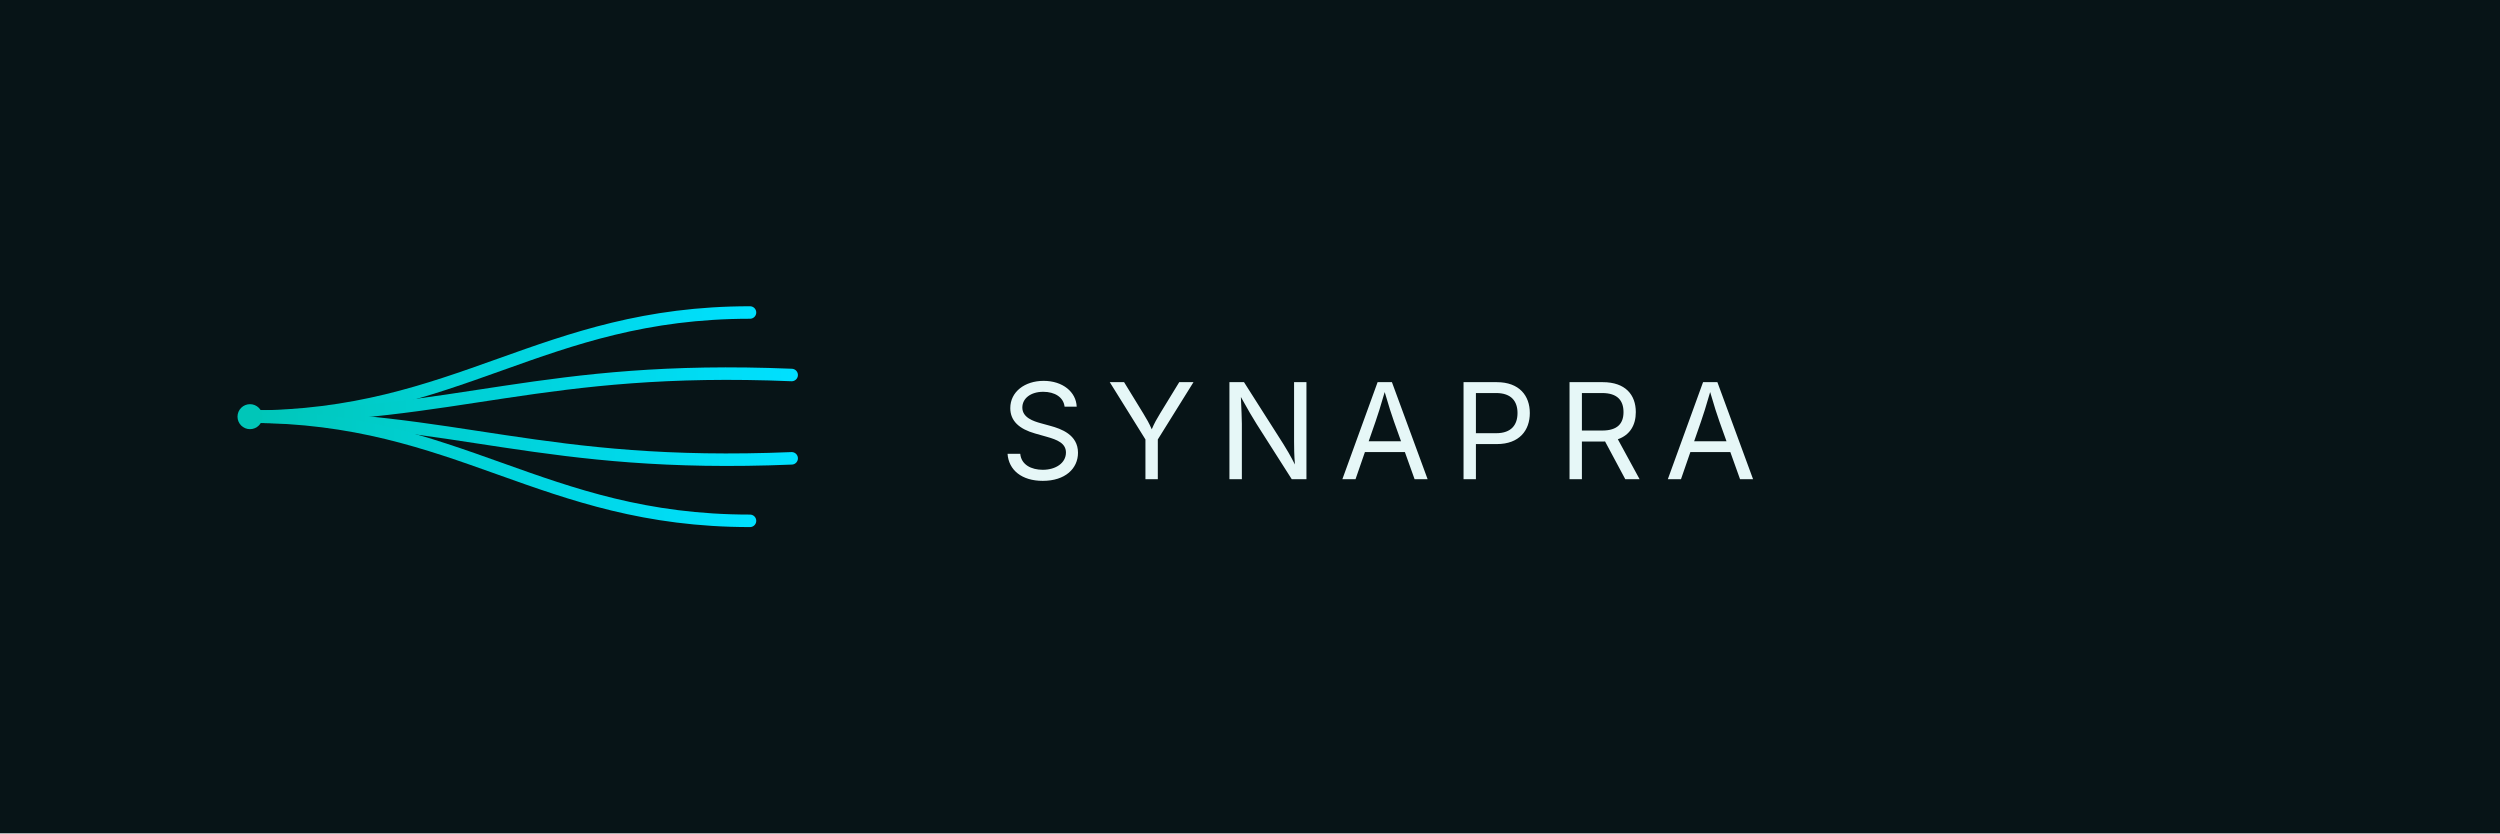
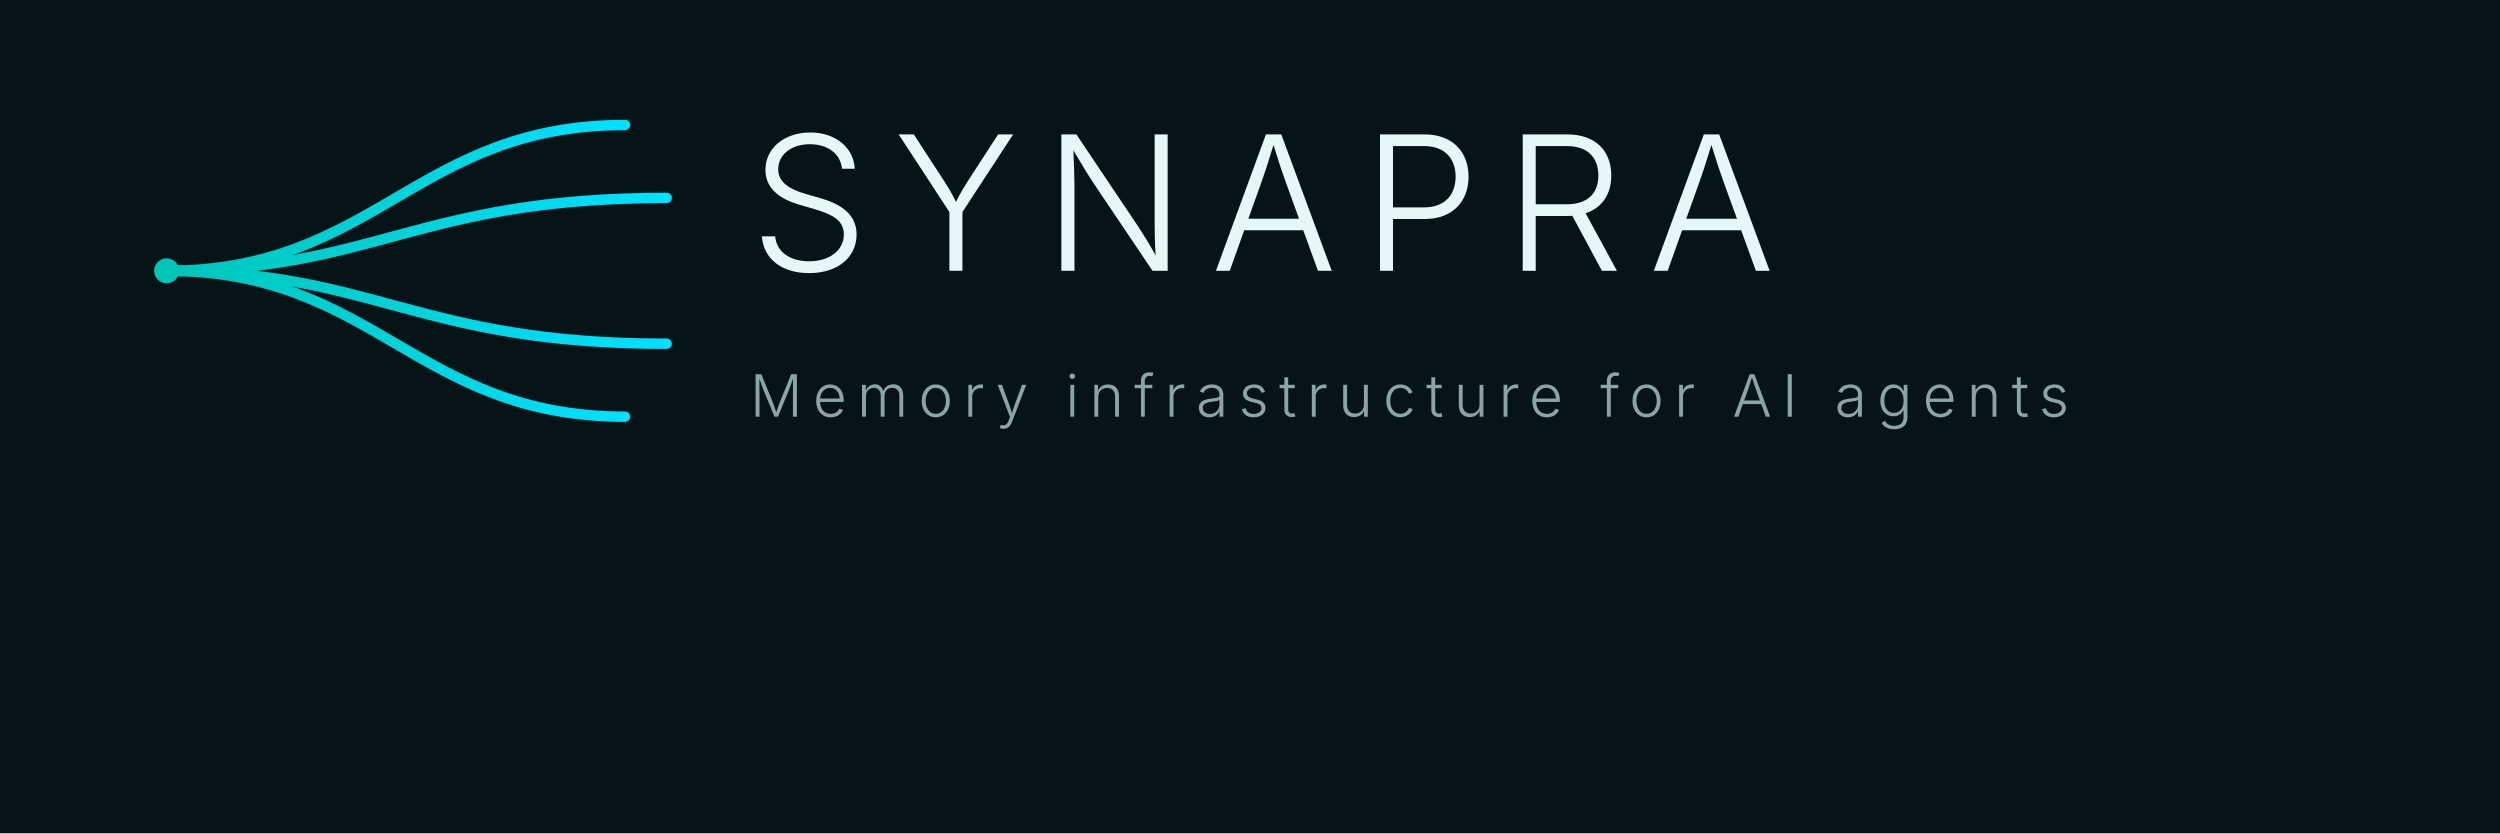
<svg xmlns="http://www.w3.org/2000/svg" width="1200" height="400" viewBox="0 0 1200 400">
  <defs>
    <linearGradient id="synapraGradient" x1="0%" y1="0%" x2="100%" y2="0%">
      <stop offset="0%" stop-color="#00C6B8" />
      <stop offset="100%" stop-color="#00E0FF" />
    </linearGradient>
  </defs>
  <rect width="1200" height="400" fill="#071417" />
-   <g stroke="url(#synapraGradient)" stroke-width="6" fill="none" stroke-linecap="round">
-     <path d="M120 200 C220 200, 260 150, 360 150" />
-     <path d="M120 200 C220 200, 260 175, 380 180" />
-     <path d="M120 200 C220 200, 260 225, 380 220" />
-     <path d="M120 200 C220 200, 260 250, 360 250" />
+   <g stroke="url(#synapraGradient)" stroke-width="5" fill="none" stroke-linecap="round">
+     <path d="M80 130 C180 130, 200 60, 300 60" />
+     <path d="M80 130 C180 130, 200 95, 320 95" />
+     <path d="M80 130 C180 130, 200 165, 320 165" />
+     <path d="M80 130 C180 130, 200 200, 300 200" />
  </g>
-   <circle cx="120" cy="200" r="6" fill="#00C6B8" />
-   <text x="480" y="230" font-family="Inter, Helvetica, Arial, sans-serif" font-size="64" letter-spacing="10" fill="#E6F7F7">
+   <circle cx="80" cy="130" r="6" fill="#00C6B8" />
+   <text x="360" y="130" font-family="Inter, Helvetica, Arial, sans-serif" font-size="90" letter-spacing="12" font-weight="300" fill="#E6F7F7">
    SYNAPRA
  </text>
+   <text x="360" y="200" font-family="Inter, Helvetica, Arial, sans-serif" font-size="28" letter-spacing="5" font-weight="300" fill="#8BA5A5">
+     Memory infrastructure for AI agents
+   </text>
</svg>
